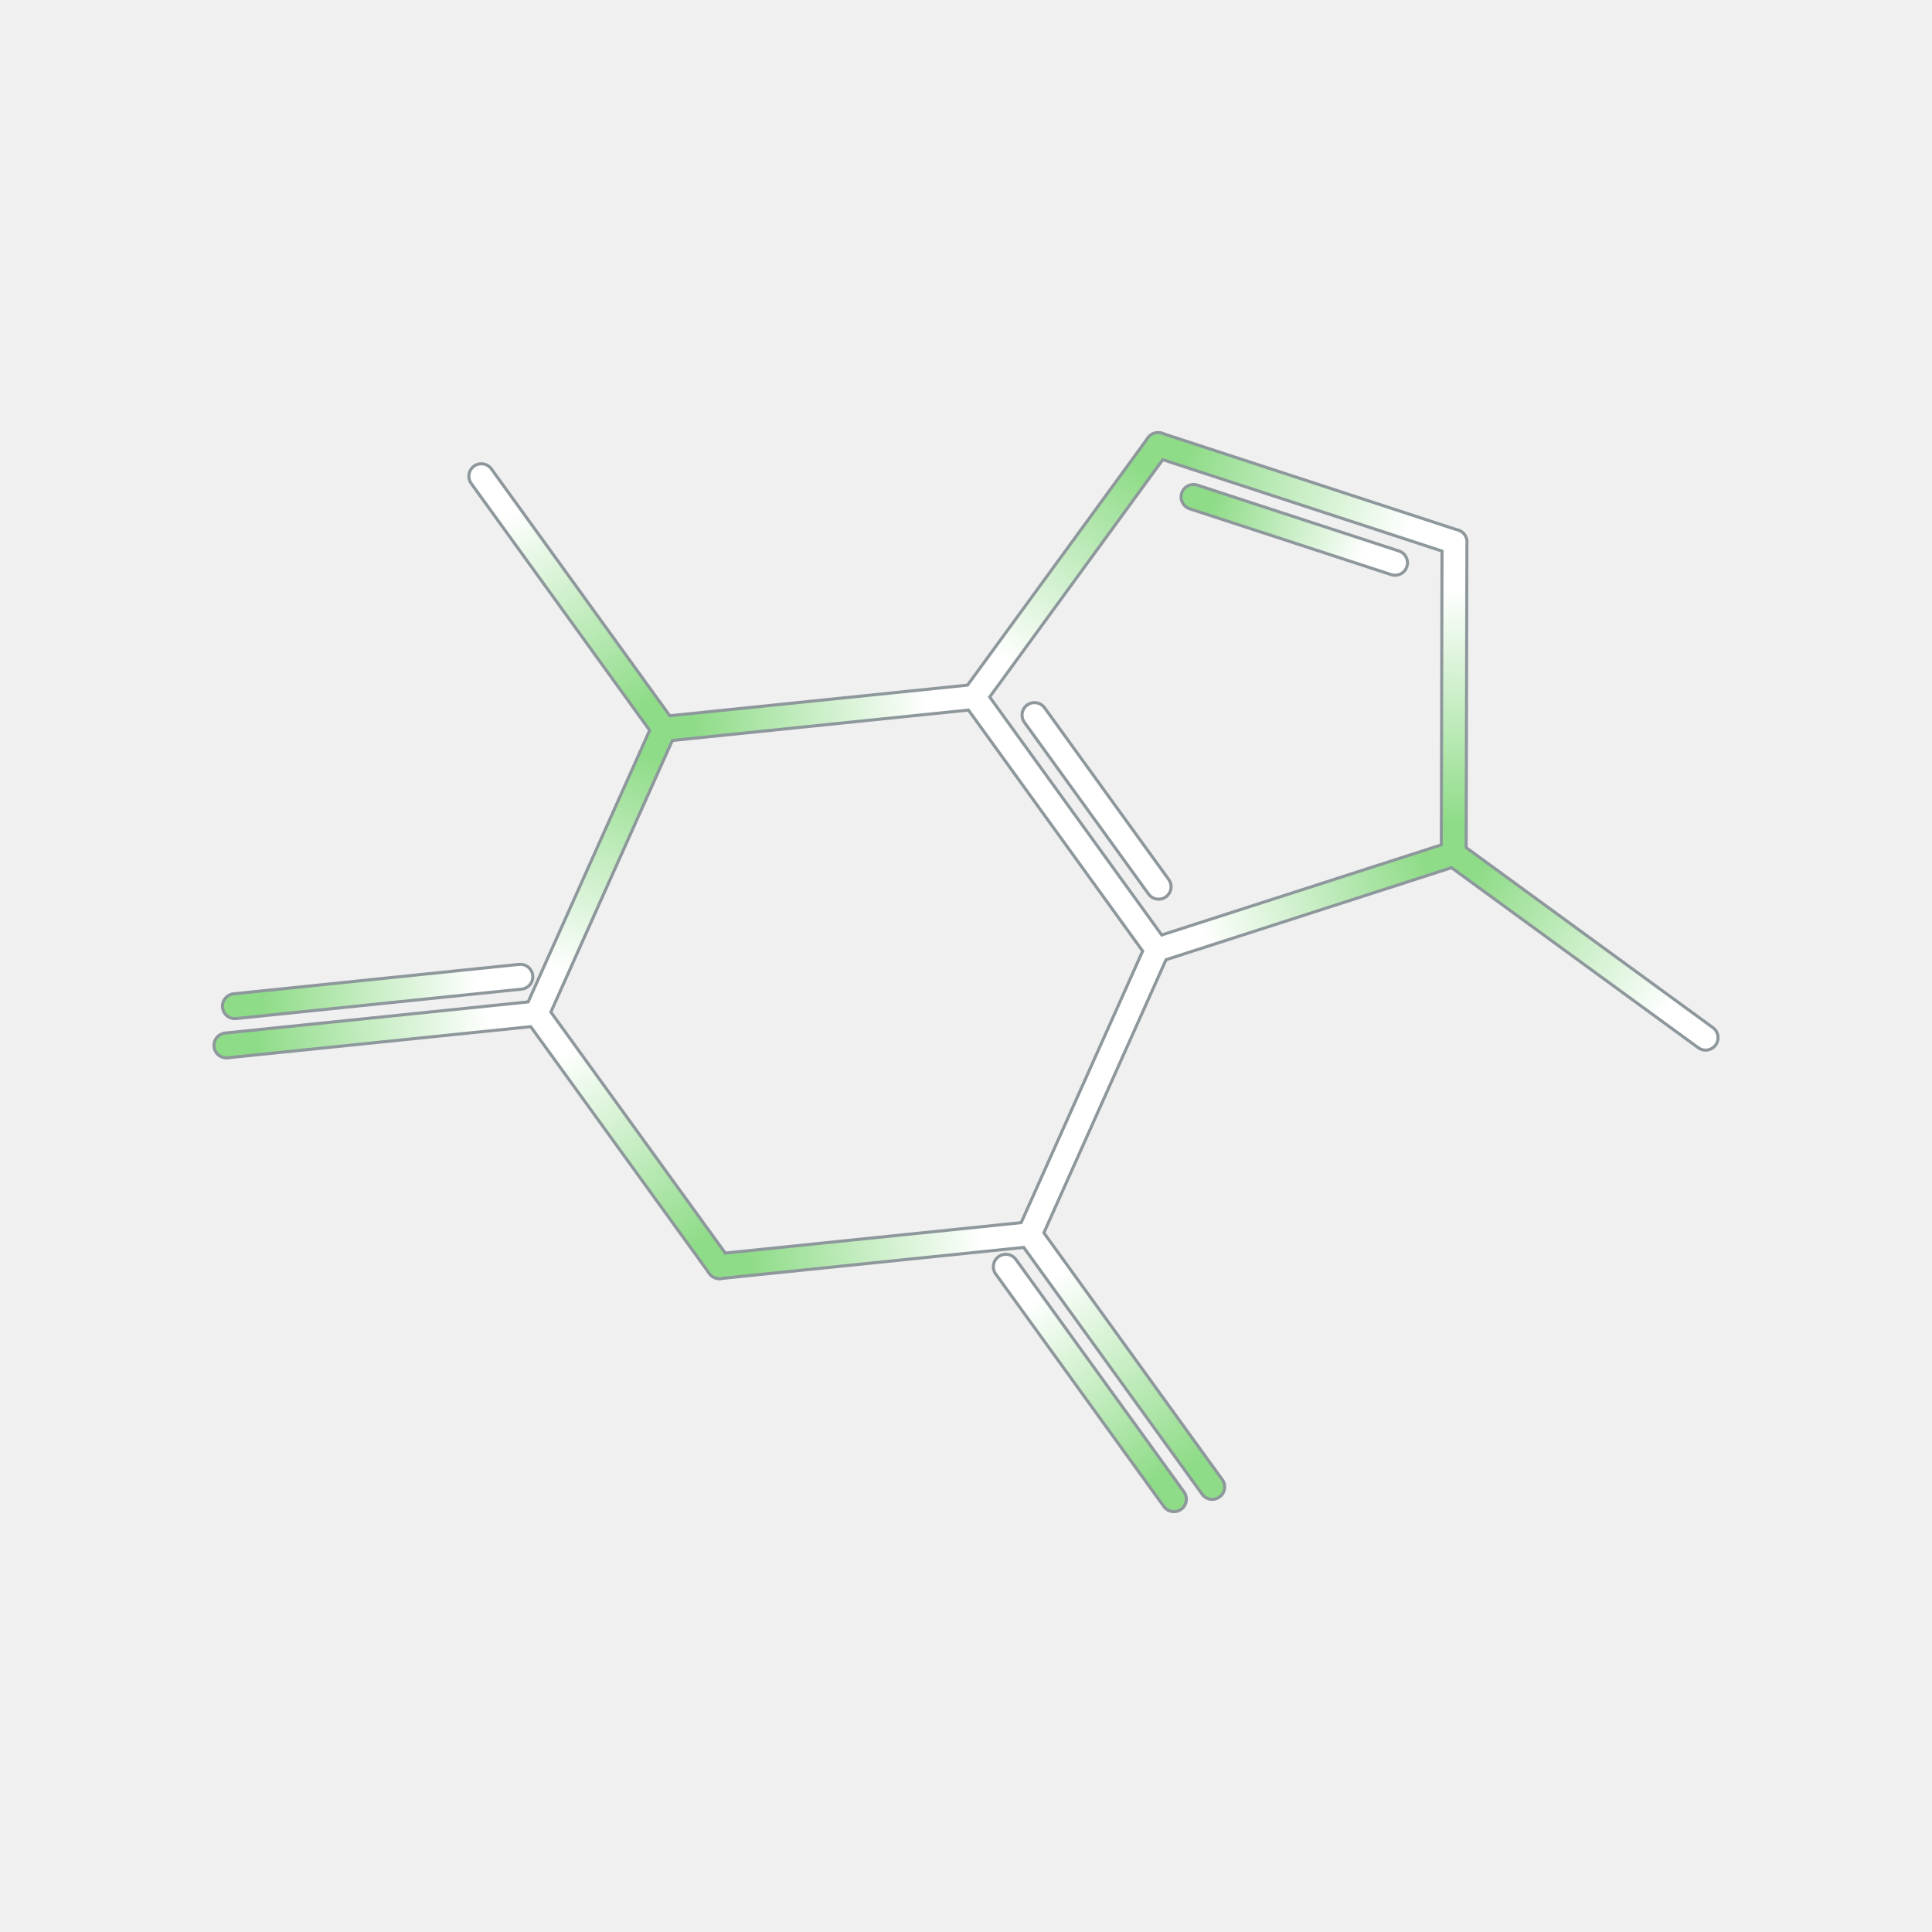
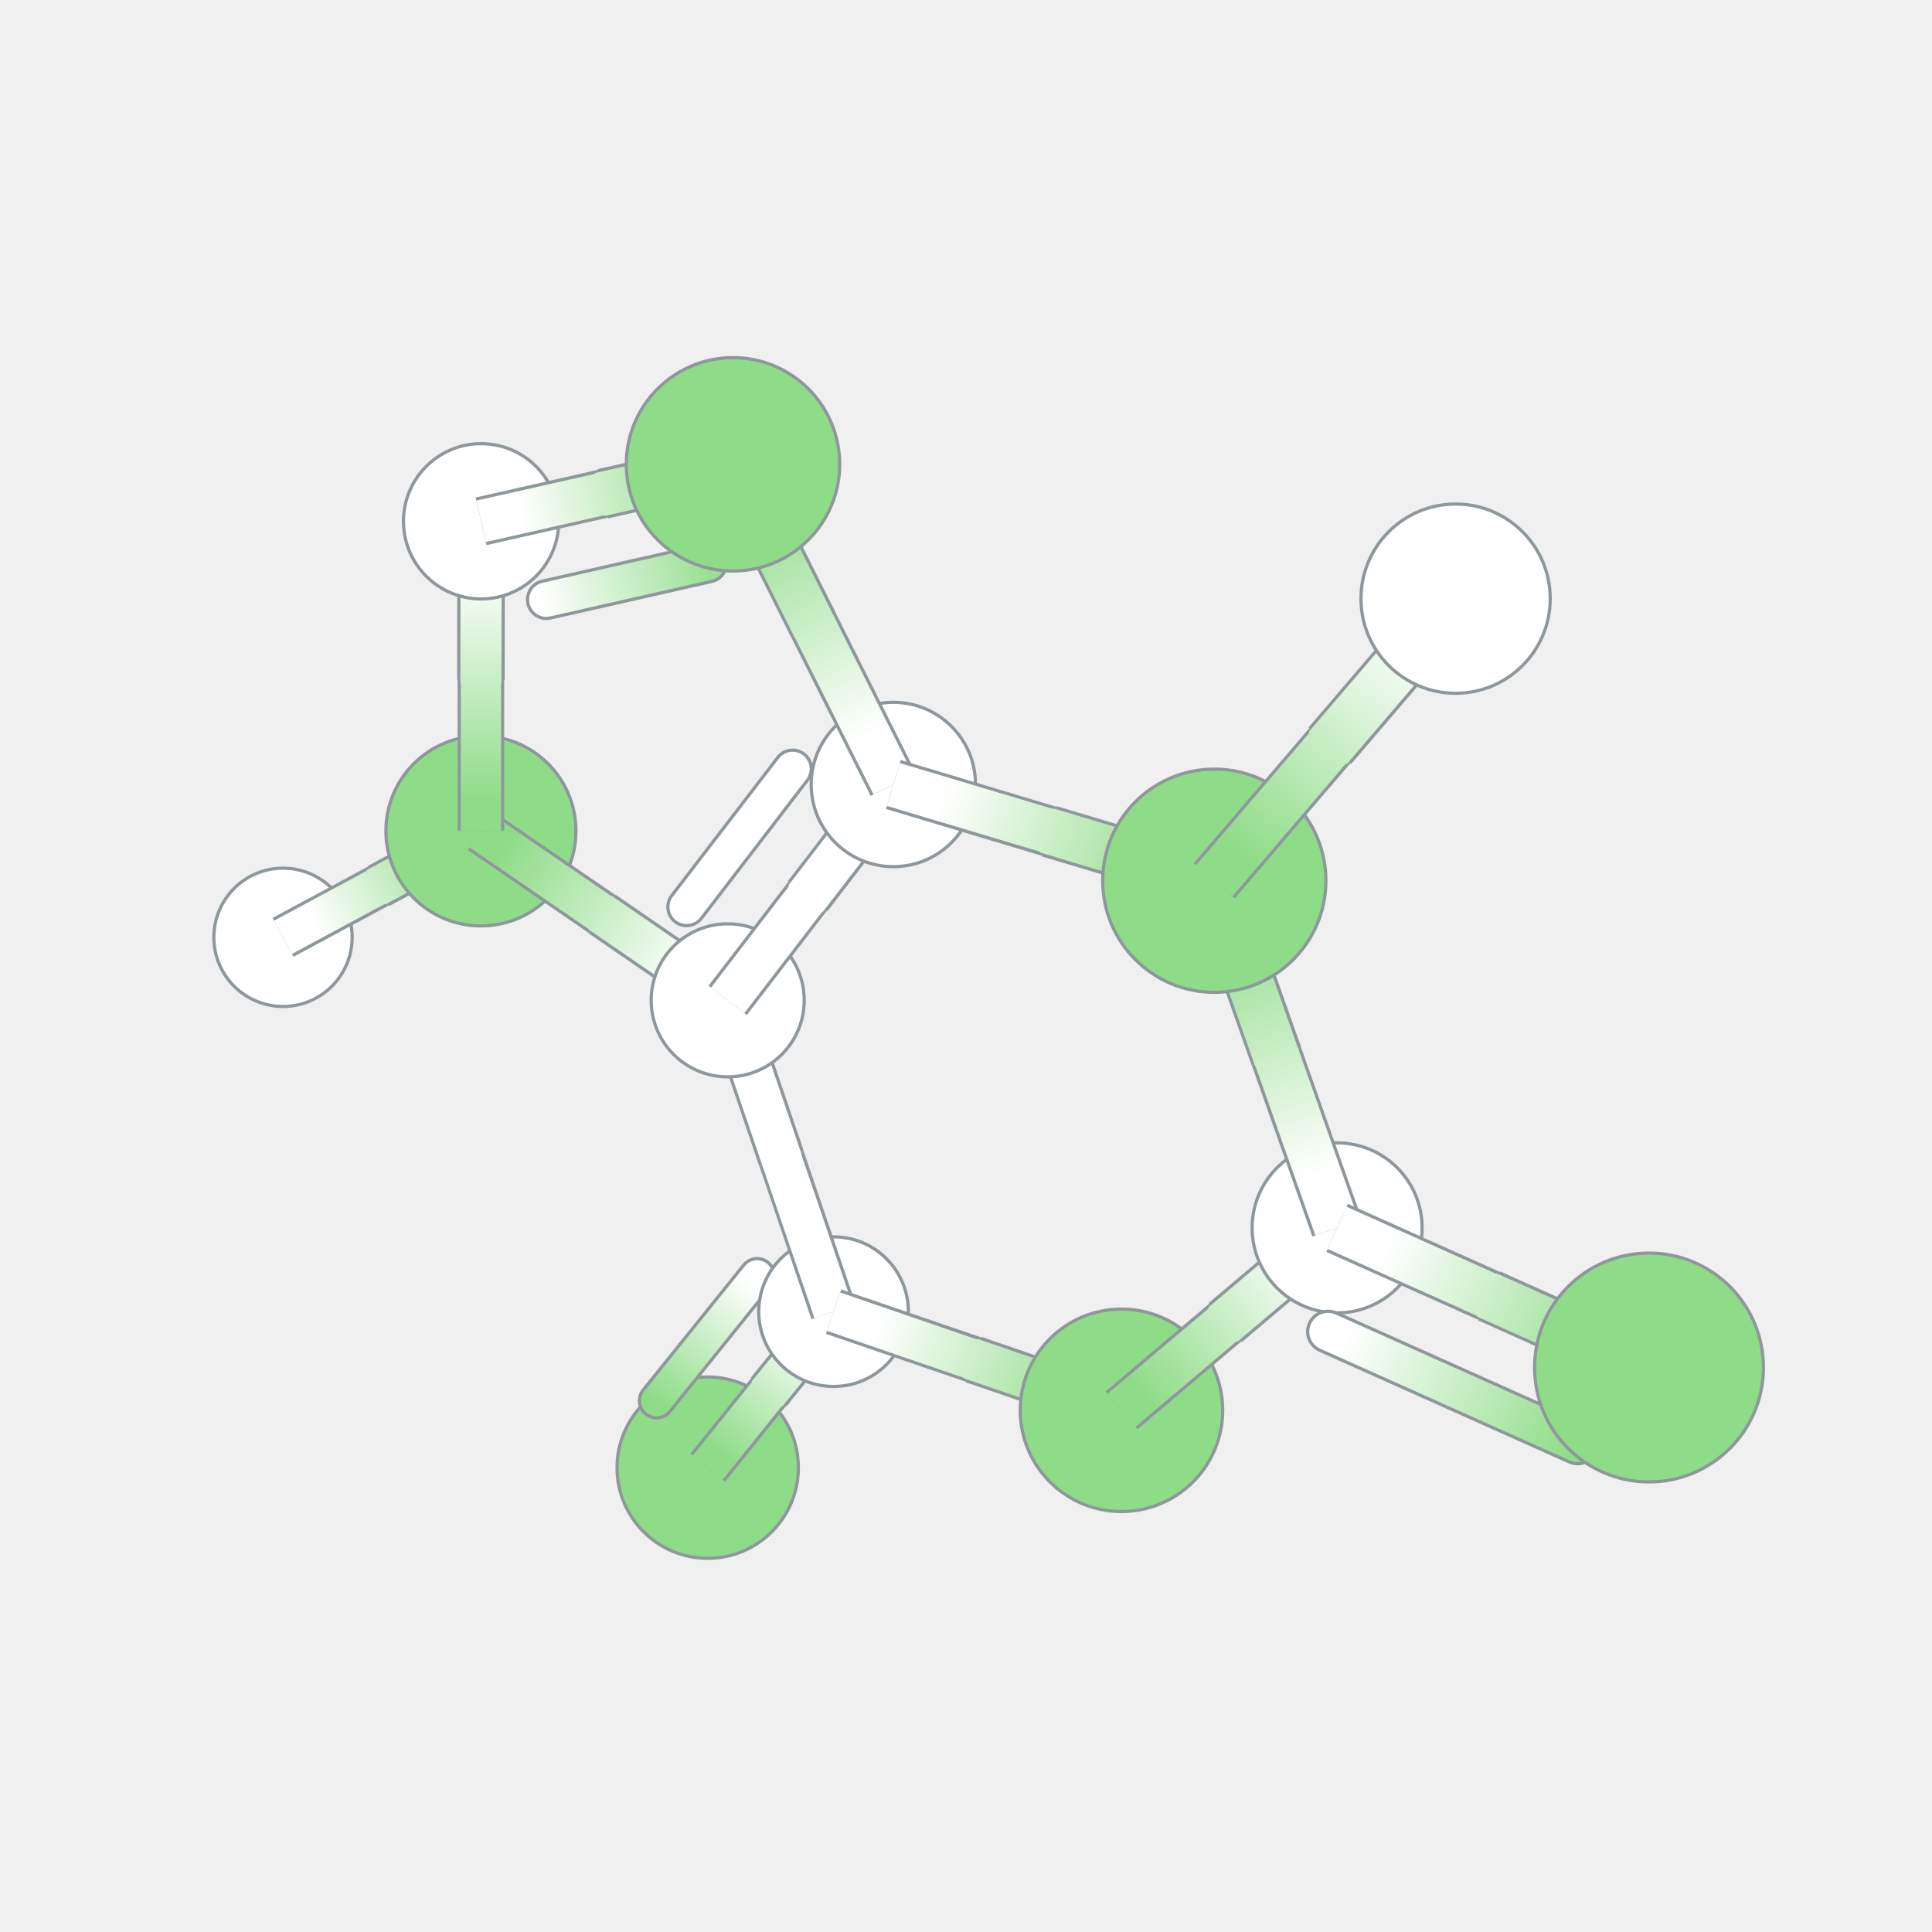
<svg xmlns="http://www.w3.org/2000/svg" viewBox="0 0 1024 1024" width="1024" height="1024">
  <defs>
-     <linearGradient id="b0" gradientUnits="userSpaceOnUse" x1="904.0" y1="550.0" x2="770.5" y2="452.6">
-       <stop offset="0" stop-color="#ffffff" />
+     <linearGradient id="g0" gradientUnits="userSpaceOnUse" x1="150.0" y1="496.8" x2="254.9" y2="440.4">
      <stop offset=".15" stop-color="#ffffff" />
      <stop offset=".9" stop-color="#8fdc88" />
-       <stop offset="1" stop-color="#8fdc88" />
    </linearGradient>
-     <linearGradient id="b1" gradientUnits="userSpaceOnUse" x1="770.5" y1="452.6" x2="770.9" y2="287.3">
-       <stop offset="0" stop-color="#8fdc88" />
-       <stop offset=".1" stop-color="#8fdc88" />
-       <stop offset=".85" stop-color="#ffffff" />
-       <stop offset="1" stop-color="#ffffff" />
-     </linearGradient>
-     <linearGradient id="b2" gradientUnits="userSpaceOnUse" x1="770.9" y1="287.3" x2="613.8" y2="235.9">
-       <stop offset="0" stop-color="#ffffff" />
+     <linearGradient id="g1" gradientUnits="userSpaceOnUse" x1="255.0" y1="276.3" x2="254.9" y2="440.4">
      <stop offset=".15" stop-color="#ffffff" />
      <stop offset=".9" stop-color="#8fdc88" />
-       <stop offset="1" stop-color="#8fdc88" />
    </linearGradient>
-     <linearGradient id="b3" gradientUnits="userSpaceOnUse" x1="739.4" y1="298.3" x2="632.6" y2="263.4">
-       <stop offset="0" stop-color="#ffffff" />
+     <linearGradient id="g2" gradientUnits="userSpaceOnUse" x1="255.0" y1="276.3" x2="388.5" y2="246.1">
      <stop offset=".15" stop-color="#ffffff" />
      <stop offset=".9" stop-color="#8fdc88" />
-       <stop offset="1" stop-color="#8fdc88" />
    </linearGradient>
-     <linearGradient id="b4" gradientUnits="userSpaceOnUse" x1="613.8" y1="235.9" x2="516.4" y2="369.4">
-       <stop offset="0" stop-color="#8fdc88" />
-       <stop offset=".1" stop-color="#8fdc88" />
-       <stop offset=".85" stop-color="#ffffff" />
-       <stop offset="1" stop-color="#ffffff" />
-     </linearGradient>
-     <linearGradient id="b8" gradientUnits="userSpaceOnUse" x1="545.7" y1="654.2" x2="642.5" y2="788.1">
-       <stop offset="0" stop-color="#ffffff" />
+     <linearGradient id="g3" gradientUnits="userSpaceOnUse" x1="473.5" y1="415.8" x2="388.5" y2="246.1">
      <stop offset=".15" stop-color="#ffffff" />
      <stop offset=".9" stop-color="#8fdc88" />
-       <stop offset="1" stop-color="#8fdc88" />
    </linearGradient>
-     <linearGradient id="b9" gradientUnits="userSpaceOnUse" x1="533.1" y1="671.4" x2="622.2" y2="794.6">
-       <stop offset="0" stop-color="#ffffff" />
+     <linearGradient id="g6" gradientUnits="userSpaceOnUse" x1="441.8" y1="695.2" x2="375.1" y2="777.9">
      <stop offset=".15" stop-color="#ffffff" />
      <stop offset=".9" stop-color="#8fdc88" />
-       <stop offset="1" stop-color="#8fdc88" />
    </linearGradient>
-     <linearGradient id="b10" gradientUnits="userSpaceOnUse" x1="545.7" y1="654.2" x2="381.3" y2="671.1">
-       <stop offset="0" stop-color="#ffffff" />
+     <linearGradient id="g7" gradientUnits="userSpaceOnUse" x1="441.8" y1="695.2" x2="594.4" y2="747.5">
      <stop offset=".15" stop-color="#ffffff" />
      <stop offset=".9" stop-color="#8fdc88" />
-       <stop offset="1" stop-color="#8fdc88" />
    </linearGradient>
-     <linearGradient id="b11" gradientUnits="userSpaceOnUse" x1="381.3" y1="671.1" x2="284.4" y2="537.2">
-       <stop offset="0" stop-color="#8fdc88" />
-       <stop offset=".1" stop-color="#8fdc88" />
-       <stop offset=".85" stop-color="#ffffff" />
-       <stop offset="1" stop-color="#ffffff" />
-     </linearGradient>
-     <linearGradient id="b12" gradientUnits="userSpaceOnUse" x1="284.4" y1="537.2" x2="120.0" y2="554.1">
-       <stop offset="0" stop-color="#ffffff" />
+     <linearGradient id="g8" gradientUnits="userSpaceOnUse" x1="708.7" y1="650.8" x2="594.4" y2="747.5">
      <stop offset=".15" stop-color="#ffffff" />
      <stop offset=".9" stop-color="#8fdc88" />
-       <stop offset="1" stop-color="#8fdc88" />
    </linearGradient>
-     <linearGradient id="b13" gradientUnits="userSpaceOnUse" x1="275.8" y1="517.7" x2="124.5" y2="533.3">
-       <stop offset="0" stop-color="#ffffff" />
+     <linearGradient id="g9" gradientUnits="userSpaceOnUse" x1="708.7" y1="650.8" x2="874.0" y2="724.8">
      <stop offset=".15" stop-color="#ffffff" />
      <stop offset=".9" stop-color="#8fdc88" />
-       <stop offset="1" stop-color="#8fdc88" />
    </linearGradient>
-     <linearGradient id="b14" gradientUnits="userSpaceOnUse" x1="284.4" y1="537.2" x2="351.9" y2="386.3">
-       <stop offset="0" stop-color="#ffffff" />
+     <linearGradient id="g10" gradientUnits="userSpaceOnUse" x1="708.7" y1="650.8" x2="643.6" y2="466.8">
      <stop offset=".15" stop-color="#ffffff" />
      <stop offset=".9" stop-color="#8fdc88" />
-       <stop offset="1" stop-color="#8fdc88" />
    </linearGradient>
-     <linearGradient id="b15" gradientUnits="userSpaceOnUse" x1="351.9" y1="386.3" x2="255.1" y2="252.4">
-       <stop offset="0" stop-color="#8fdc88" />
-       <stop offset=".1" stop-color="#8fdc88" />
-       <stop offset=".85" stop-color="#ffffff" />
-       <stop offset="1" stop-color="#ffffff" />
-     </linearGradient>
-     <linearGradient id="b16" gradientUnits="userSpaceOnUse" x1="613.2" y1="503.3" x2="770.5" y2="452.6">
-       <stop offset="0" stop-color="#ffffff" />
+     <linearGradient id="g11" gradientUnits="userSpaceOnUse" x1="771.5" y1="317.3" x2="643.6" y2="466.8">
      <stop offset=".15" stop-color="#ffffff" />
      <stop offset=".9" stop-color="#8fdc88" />
-       <stop offset="1" stop-color="#8fdc88" />
    </linearGradient>
-     <linearGradient id="b17" gradientUnits="userSpaceOnUse" x1="351.9" y1="386.3" x2="516.4" y2="369.4">
-       <stop offset="0" stop-color="#8fdc88" />
-       <stop offset=".1" stop-color="#8fdc88" />
-       <stop offset=".85" stop-color="#ffffff" />
-       <stop offset="1" stop-color="#ffffff" />
+     <linearGradient id="g12" gradientUnits="userSpaceOnUse" x1="385.7" y1="530.2" x2="254.9" y2="440.4">
+       <stop offset=".15" stop-color="#ffffff" />
+       <stop offset=".9" stop-color="#8fdc88" />
+     </linearGradient>
+     <linearGradient id="g13" gradientUnits="userSpaceOnUse" x1="473.5" y1="415.8" x2="643.6" y2="466.8">
+       <stop offset=".15" stop-color="#ffffff" />
+       <stop offset=".9" stop-color="#8fdc88" />
    </linearGradient>
  </defs>
-   <line x1="904.0" y1="550.0" x2="770.5" y2="452.6" stroke="#8d979c" stroke-width="14.8" stroke-linecap="round" />
-   <line x1="770.5" y1="452.6" x2="770.9" y2="287.3" stroke="#8d979c" stroke-width="14.8" stroke-linecap="round" />
-   <line x1="770.9" y1="287.3" x2="613.8" y2="235.9" stroke="#8d979c" stroke-width="14.8" stroke-linecap="round" />
-   <line x1="739.4" y1="298.3" x2="632.6" y2="263.4" stroke="#8d979c" stroke-width="14.8" stroke-linecap="round" />
-   <line x1="613.8" y1="235.9" x2="516.4" y2="369.4" stroke="#8d979c" stroke-width="14.8" stroke-linecap="round" />
-   <line x1="516.4" y1="369.4" x2="613.2" y2="503.3" stroke="#8d979c" stroke-width="14.8" stroke-linecap="round" />
-   <line x1="548.3" y1="379.0" x2="614.1" y2="470.0" stroke="#8d979c" stroke-width="14.8" stroke-linecap="round" />
-   <line x1="613.2" y1="503.3" x2="545.7" y2="654.2" stroke="#8d979c" stroke-width="14.8" stroke-linecap="round" />
-   <line x1="545.7" y1="654.2" x2="642.5" y2="788.1" stroke="#8d979c" stroke-width="14.8" stroke-linecap="round" />
-   <line x1="533.1" y1="671.4" x2="622.2" y2="794.6" stroke="#8d979c" stroke-width="14.8" stroke-linecap="round" />
-   <line x1="545.7" y1="654.2" x2="381.3" y2="671.1" stroke="#8d979c" stroke-width="14.8" stroke-linecap="round" />
-   <line x1="381.3" y1="671.1" x2="284.4" y2="537.2" stroke="#8d979c" stroke-width="14.8" stroke-linecap="round" />
-   <line x1="284.4" y1="537.2" x2="120.0" y2="554.1" stroke="#8d979c" stroke-width="14.8" stroke-linecap="round" />
-   <line x1="275.8" y1="517.7" x2="124.5" y2="533.3" stroke="#8d979c" stroke-width="14.8" stroke-linecap="round" />
-   <line x1="284.4" y1="537.2" x2="351.9" y2="386.3" stroke="#8d979c" stroke-width="14.8" stroke-linecap="round" />
-   <line x1="351.9" y1="386.3" x2="255.1" y2="252.4" stroke="#8d979c" stroke-width="14.8" stroke-linecap="round" />
-   <line x1="613.2" y1="503.3" x2="770.5" y2="452.6" stroke="#8d979c" stroke-width="14.8" stroke-linecap="round" />
-   <line x1="351.9" y1="386.3" x2="516.4" y2="369.4" stroke="#8d979c" stroke-width="14.8" stroke-linecap="round" />
-   <line x1="516.4" y1="369.4" x2="613.2" y2="503.3" stroke="#ffffff" stroke-width="11.569" stroke-linecap="round" />
-   <line x1="548.3" y1="379.0" x2="614.1" y2="470.0" stroke="#ffffff" stroke-width="11.569" stroke-linecap="round" />
-   <line x1="613.2" y1="503.3" x2="545.7" y2="654.2" stroke="#ffffff" stroke-width="11.569" stroke-linecap="round" />
-   <line x1="904.0" y1="550.0" x2="770.5" y2="452.6" stroke="url(#b0)" stroke-width="11.569" stroke-linecap="round" />
-   <line x1="770.5" y1="452.6" x2="770.9" y2="287.3" stroke="url(#b1)" stroke-width="11.569" stroke-linecap="round" />
-   <line x1="770.9" y1="287.3" x2="613.8" y2="235.9" stroke="url(#b2)" stroke-width="11.569" stroke-linecap="round" />
-   <line x1="739.4" y1="298.3" x2="632.6" y2="263.4" stroke="url(#b3)" stroke-width="11.569" stroke-linecap="round" />
-   <line x1="613.8" y1="235.9" x2="516.4" y2="369.4" stroke="url(#b4)" stroke-width="11.569" stroke-linecap="round" />
-   <line x1="545.7" y1="654.2" x2="642.5" y2="788.1" stroke="url(#b8)" stroke-width="11.569" stroke-linecap="round" />
-   <line x1="533.1" y1="671.4" x2="622.2" y2="794.6" stroke="url(#b9)" stroke-width="11.569" stroke-linecap="round" />
-   <line x1="545.7" y1="654.2" x2="381.3" y2="671.1" stroke="url(#b10)" stroke-width="11.569" stroke-linecap="round" />
-   <line x1="381.3" y1="671.1" x2="284.4" y2="537.2" stroke="url(#b11)" stroke-width="11.569" stroke-linecap="round" />
-   <line x1="284.4" y1="537.2" x2="120.0" y2="554.1" stroke="url(#b12)" stroke-width="11.569" stroke-linecap="round" />
-   <line x1="275.8" y1="517.7" x2="124.5" y2="533.3" stroke="url(#b13)" stroke-width="11.569" stroke-linecap="round" />
-   <line x1="284.4" y1="537.2" x2="351.9" y2="386.3" stroke="url(#b14)" stroke-width="11.569" stroke-linecap="round" />
-   <line x1="351.9" y1="386.3" x2="255.1" y2="252.4" stroke="url(#b15)" stroke-width="11.569" stroke-linecap="round" />
-   <line x1="613.2" y1="503.3" x2="770.5" y2="452.6" stroke="url(#b16)" stroke-width="11.569" stroke-linecap="round" />
-   <line x1="351.9" y1="386.3" x2="516.4" y2="369.4" stroke="url(#b17)" stroke-width="11.569" stroke-linecap="round" />
+   <circle cx="150.0" cy="496.8" r="37.5" fill="#8d979c" />
+   <circle cx="150.0" cy="496.8" r="35.8" fill="#ffffff" />
+   <line x1="150.0" y1="496.8" x2="200.6" y2="469.6" stroke="#8d979c" stroke-width="23.4" stroke-linecap="butt" />
+   <line x1="150.0" y1="496.8" x2="202.0" y2="468.8" stroke="url(#g0)" stroke-width="20.0" stroke-linecap="butt" />
+   <circle cx="375.1" cy="777.9" r="48.9" fill="#8d979c" />
+   <circle cx="375.1" cy="777.9" r="47.2" fill="#8fdc88" />
+   <line x1="375.1" y1="777.9" x2="407.4" y2="737.8" stroke="#8d979c" stroke-width="23.7" stroke-linecap="butt" />
+   <line x1="375.1" y1="777.9" x2="408.4" y2="736.5" stroke="url(#g6)" stroke-width="20.3" stroke-linecap="butt" />
+   <line x1="401.3" y1="676.2" x2="348.0" y2="742.4" stroke="#8d979c" stroke-width="19.9" stroke-linecap="round" />
+   <line x1="401.3" y1="676.2" x2="348.0" y2="742.4" stroke="url(#g6)" stroke-width="16.5" stroke-linecap="round" />
+   <line x1="254.9" y1="440.4" x2="200.6" y2="469.6" stroke="#8d979c" stroke-width="24.1" stroke-linecap="butt" />
+   <line x1="254.9" y1="440.4" x2="199.2" y2="470.3" stroke="url(#g0)" stroke-width="20.7" stroke-linecap="butt" />
+   <line x1="441.8" y1="695.2" x2="407.4" y2="737.8" stroke="#8d979c" stroke-width="24.3" stroke-linecap="butt" />
+   <line x1="441.8" y1="695.2" x2="406.4" y2="739.0" stroke="url(#g6)" stroke-width="20.9" stroke-linecap="butt" />
+   <circle cx="254.9" cy="440.4" r="51.2" fill="#8d979c" />
+   <circle cx="254.9" cy="440.4" r="49.5" fill="#8fdc88" />
+   <line x1="254.9" y1="440.4" x2="319.2" y2="484.5" stroke="#8d979c" stroke-width="24.6" stroke-linecap="butt" />
+   <line x1="254.9" y1="440.4" x2="320.5" y2="485.4" stroke="url(#g12)" stroke-width="21.2" stroke-linecap="butt" />
+   <circle cx="441.8" cy="695.2" r="40.5" fill="#8d979c" />
+   <circle cx="441.8" cy="695.2" r="38.8" fill="#ffffff" />
+   <line x1="254.9" y1="440.4" x2="254.9" y2="360.4" stroke="#8d979c" stroke-width="24.7" stroke-linecap="butt" />
+   <line x1="254.9" y1="440.4" x2="254.9" y2="358.8" stroke="url(#g1)" stroke-width="21.3" stroke-linecap="butt" />
+   <line x1="441.8" y1="695.2" x2="414.1" y2="613.7" stroke="#8d979c" stroke-width="24.8" stroke-linecap="butt" />
+   <line x1="441.8" y1="695.2" x2="413.5" y2="612.2" stroke="#ffffff" stroke-width="21.4" stroke-linecap="butt" />
+   <line x1="441.8" y1="695.2" x2="516.0" y2="720.6" stroke="#8d979c" stroke-width="24.9" stroke-linecap="butt" />
+   <line x1="441.8" y1="695.2" x2="517.5" y2="721.2" stroke="url(#g7)" stroke-width="21.5" stroke-linecap="butt" />
+   <line x1="385.7" y1="530.2" x2="319.2" y2="484.5" stroke="#8d979c" stroke-width="25.0" stroke-linecap="butt" />
+   <line x1="385.7" y1="530.2" x2="317.9" y2="483.6" stroke="url(#g12)" stroke-width="21.6" stroke-linecap="butt" />
+   <line x1="385.7" y1="530.2" x2="414.1" y2="613.7" stroke="#8d979c" stroke-width="25.0" stroke-linecap="butt" />
+   <line x1="385.7" y1="530.2" x2="414.6" y2="615.2" stroke="#ffffff" stroke-width="21.6" stroke-linecap="butt" />
+   <circle cx="385.7" cy="530.2" r="41.4" fill="#8d979c" />
+   <circle cx="385.7" cy="530.2" r="39.7" fill="#ffffff" />
+   <line x1="255.0" y1="276.3" x2="254.9" y2="360.4" stroke="#8d979c" stroke-width="25.2" stroke-linecap="butt" />
+   <line x1="255.0" y1="276.3" x2="254.9" y2="362.0" stroke="url(#g1)" stroke-width="21.8" stroke-linecap="butt" />
+   <circle cx="255.0" cy="276.3" r="42.0" fill="#8d979c" />
+   <circle cx="255.0" cy="276.3" r="40.3" fill="#ffffff" />
+   <line x1="594.4" y1="747.5" x2="516.0" y2="720.6" stroke="#8d979c" stroke-width="25.5" stroke-linecap="butt" />
+   <line x1="594.4" y1="747.5" x2="514.5" y2="720.1" stroke="url(#g7)" stroke-width="22.1" stroke-linecap="butt" />
+   <line x1="385.7" y1="530.2" x2="428.0" y2="475.1" stroke="#8d979c" stroke-width="25.6" stroke-linecap="butt" />
+   <line x1="385.7" y1="530.2" x2="429.0" y2="473.8" stroke="#ffffff" stroke-width="22.2" stroke-linecap="butt" />
+   <circle cx="594.4" cy="747.5" r="54.5" fill="#8d979c" />
+   <circle cx="594.4" cy="747.5" r="52.8" fill="#8fdc88" />
+   <line x1="255.0" y1="276.3" x2="319.5" y2="261.7" stroke="#8d979c" stroke-width="25.9" stroke-linecap="butt" />
+   <line x1="255.0" y1="276.3" x2="321.0" y2="261.4" stroke="url(#g2)" stroke-width="22.5" stroke-linecap="butt" />
+   <line x1="420.1" y1="407.5" x2="363.9" y2="480.7" stroke="#8d979c" stroke-width="21.5" stroke-linecap="round" />
+   <line x1="420.1" y1="407.5" x2="363.9" y2="480.7" stroke="#ffffff" stroke-width="18.1" stroke-linecap="round" />
+   <line x1="289.6" y1="317.8" x2="375.1" y2="298.4" stroke="#8d979c" stroke-width="21.7" stroke-linecap="round" />
+   <line x1="289.6" y1="317.8" x2="375.1" y2="298.4" stroke="url(#g2)" stroke-width="18.3" stroke-linecap="round" />
+   <line x1="594.4" y1="747.5" x2="649.4" y2="701.0" stroke="#8d979c" stroke-width="26.3" stroke-linecap="butt" />
+   <line x1="594.4" y1="747.5" x2="650.6" y2="700.0" stroke="url(#g8)" stroke-width="22.9" stroke-linecap="butt" />
+   <line x1="473.5" y1="415.8" x2="428.0" y2="475.1" stroke="#8d979c" stroke-width="26.4" stroke-linecap="butt" />
+   <line x1="473.5" y1="415.8" x2="427.0" y2="476.3" stroke="#ffffff" stroke-width="23.0" stroke-linecap="butt" />
+   <line x1="388.5" y1="246.1" x2="319.5" y2="261.7" stroke="#8d979c" stroke-width="26.7" stroke-linecap="butt" />
+   <line x1="388.5" y1="246.1" x2="317.9" y2="262.1" stroke="url(#g2)" stroke-width="23.3" stroke-linecap="butt" />
+   <circle cx="473.5" cy="415.8" r="44.4" fill="#8d979c" />
+   <circle cx="473.5" cy="415.8" r="42.7" fill="#ffffff" />
+   <line x1="473.5" y1="415.8" x2="431.2" y2="331.4" stroke="#8d979c" stroke-width="26.9" stroke-linecap="butt" />
+   <line x1="473.5" y1="415.8" x2="430.5" y2="330.0" stroke="url(#g3)" stroke-width="23.5" stroke-linecap="butt" />
+   <line x1="388.5" y1="246.1" x2="431.2" y2="331.4" stroke="#8d979c" stroke-width="27.0" stroke-linecap="butt" />
+   <line x1="388.5" y1="246.1" x2="431.9" y2="332.9" stroke="url(#g3)" stroke-width="23.6" stroke-linecap="butt" />
+   <circle cx="388.5" cy="246.1" r="57.4" fill="#8d979c" />
+   <circle cx="388.5" cy="246.1" r="55.7" fill="#8fdc88" />
+   <line x1="473.5" y1="415.8" x2="556.1" y2="440.6" stroke="#8d979c" stroke-width="27.1" stroke-linecap="butt" />
+   <line x1="473.5" y1="415.8" x2="557.7" y2="441.0" stroke="url(#g13)" stroke-width="23.7" stroke-linecap="butt" />
+   <line x1="708.7" y1="650.8" x2="649.4" y2="701.0" stroke="#8d979c" stroke-width="27.2" stroke-linecap="butt" />
+   <line x1="708.7" y1="650.8" x2="648.1" y2="702.1" stroke="url(#g8)" stroke-width="23.8" stroke-linecap="butt" />
+   <circle cx="708.7" cy="650.8" r="45.9" fill="#8d979c" />
+   <circle cx="708.7" cy="650.8" r="44.2" fill="#ffffff" />
+   <line x1="708.7" y1="650.8" x2="676.5" y2="559.8" stroke="#8d979c" stroke-width="27.8" stroke-linecap="butt" />
+   <line x1="708.7" y1="650.8" x2="676.0" y2="558.3" stroke="url(#g10)" stroke-width="24.4" stroke-linecap="butt" />
+   <line x1="643.6" y1="466.8" x2="556.1" y2="440.6" stroke="#8d979c" stroke-width="27.8" stroke-linecap="butt" />
+   <line x1="643.6" y1="466.8" x2="554.6" y2="440.1" stroke="url(#g13)" stroke-width="24.4" stroke-linecap="butt" />
+   <line x1="708.7" y1="650.8" x2="789.4" y2="686.9" stroke="#8d979c" stroke-width="27.9" stroke-linecap="butt" />
+   <line x1="708.7" y1="650.8" x2="790.9" y2="687.6" stroke="url(#g9)" stroke-width="24.5" stroke-linecap="butt" />
+   <line x1="643.6" y1="466.8" x2="676.5" y2="559.8" stroke="#8d979c" stroke-width="28.0" stroke-linecap="butt" />
+   <line x1="643.6" y1="466.8" x2="677.0" y2="561.4" stroke="url(#g10)" stroke-width="24.6" stroke-linecap="butt" />
+   <line x1="703.9" y1="705.8" x2="836.2" y2="765.0" stroke="#8d979c" stroke-width="23.3" stroke-linecap="round" />
+   <line x1="703.9" y1="705.8" x2="836.2" y2="765.0" stroke="url(#g9)" stroke-width="19.9" stroke-linecap="round" />
+   <circle cx="643.6" cy="466.8" r="60.0" fill="#8d979c" />
+   <circle cx="643.6" cy="466.8" r="58.3" fill="#8fdc88" />
+   <line x1="874.0" y1="724.8" x2="789.4" y2="686.9" stroke="#8d979c" stroke-width="28.5" stroke-linecap="butt" />
+   <line x1="874.0" y1="724.8" x2="787.9" y2="686.3" stroke="url(#g9)" stroke-width="25.1" stroke-linecap="butt" />
+   <line x1="643.6" y1="466.8" x2="704.8" y2="395.3" stroke="#8d979c" stroke-width="28.7" stroke-linecap="butt" />
+   <line x1="643.6" y1="466.8" x2="705.8" y2="394.1" stroke="url(#g11)" stroke-width="25.3" stroke-linecap="butt" />
+   <circle cx="874.0" cy="724.8" r="61.5" fill="#8d979c" />
+   <circle cx="874.0" cy="724.8" r="59.8" fill="#8fdc88" />
+   <line x1="771.5" y1="317.3" x2="704.8" y2="395.3" stroke="#8d979c" stroke-width="29.8" stroke-linecap="butt" />
+   <line x1="771.5" y1="317.3" x2="703.7" y2="396.5" stroke="url(#g11)" stroke-width="26.4" stroke-linecap="butt" />
+   <circle cx="771.5" cy="317.3" r="51.0" fill="#8d979c" />
+   <circle cx="771.5" cy="317.3" r="49.3" fill="#ffffff" />
</svg>
